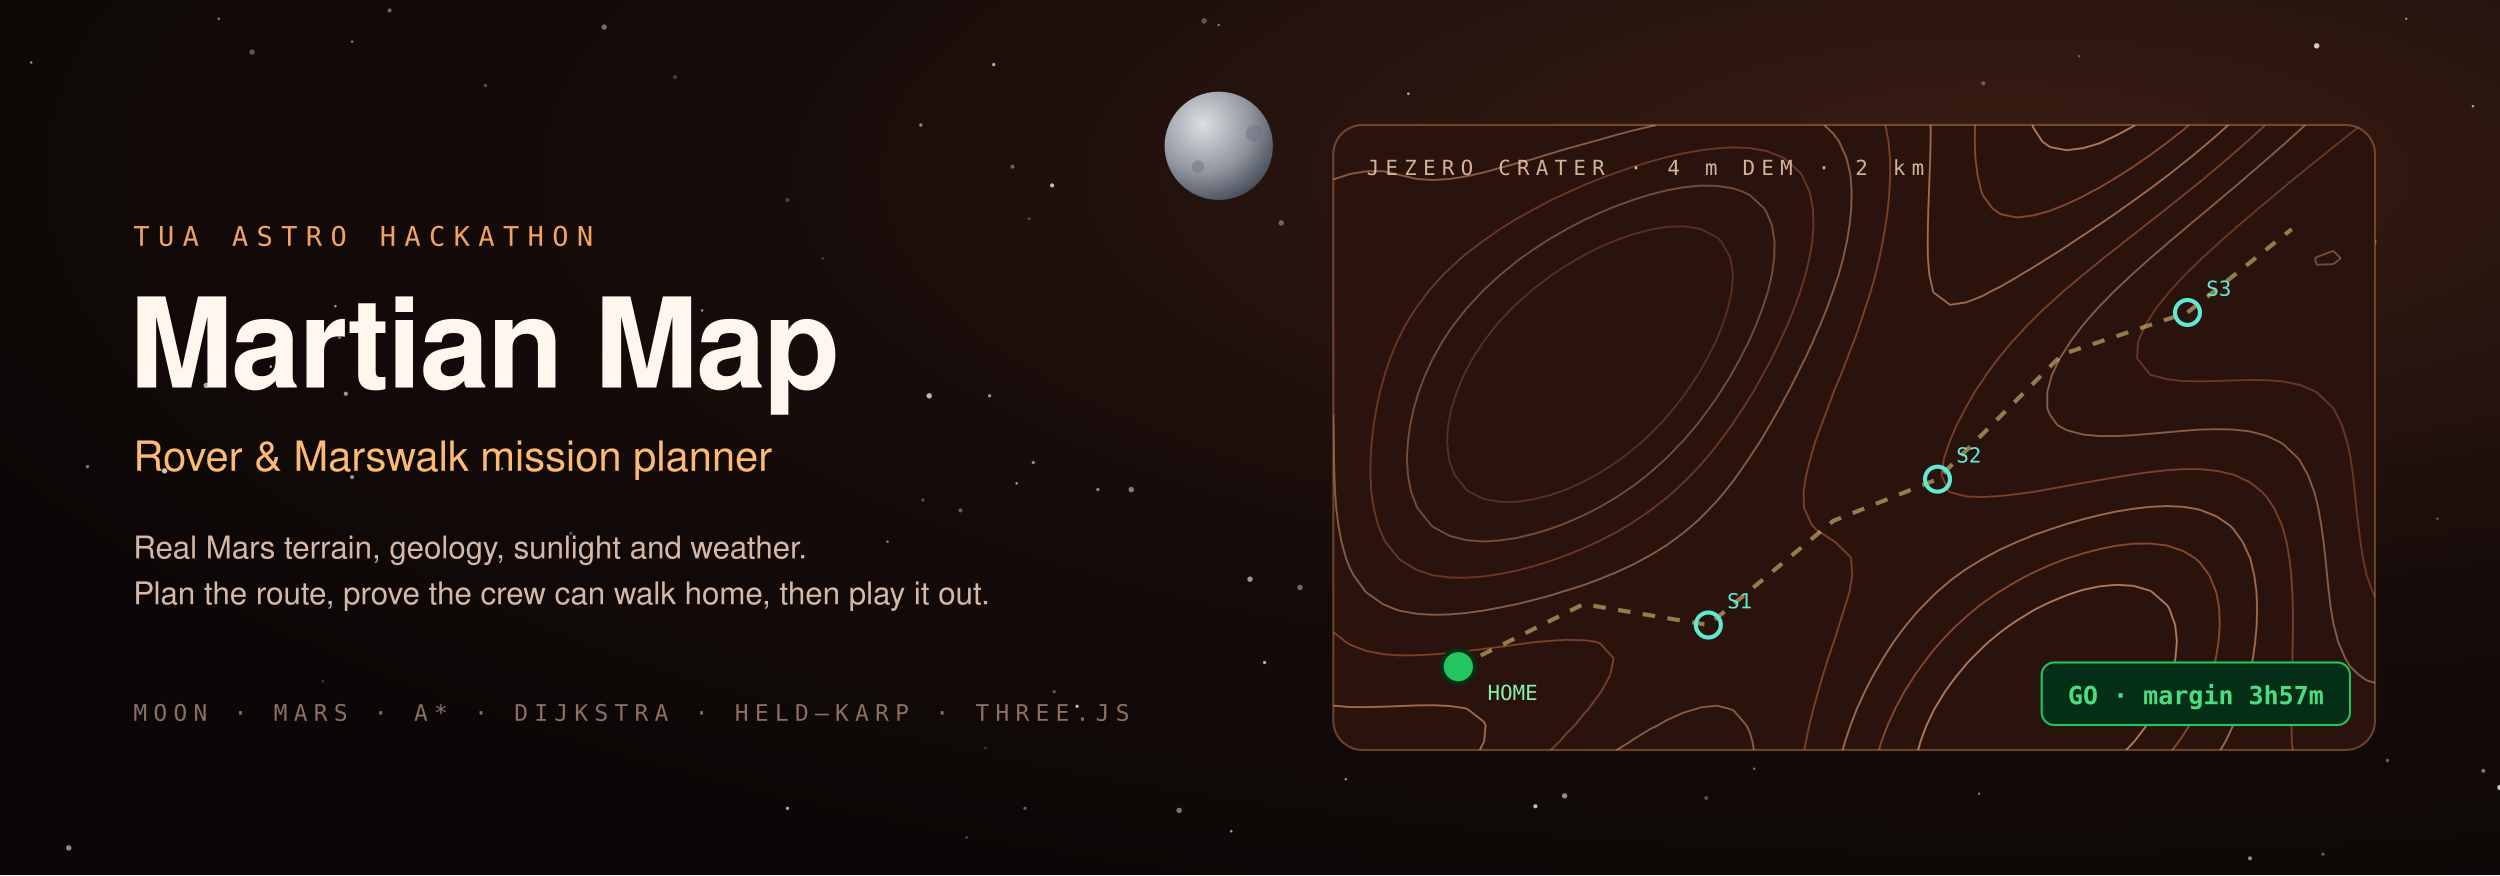
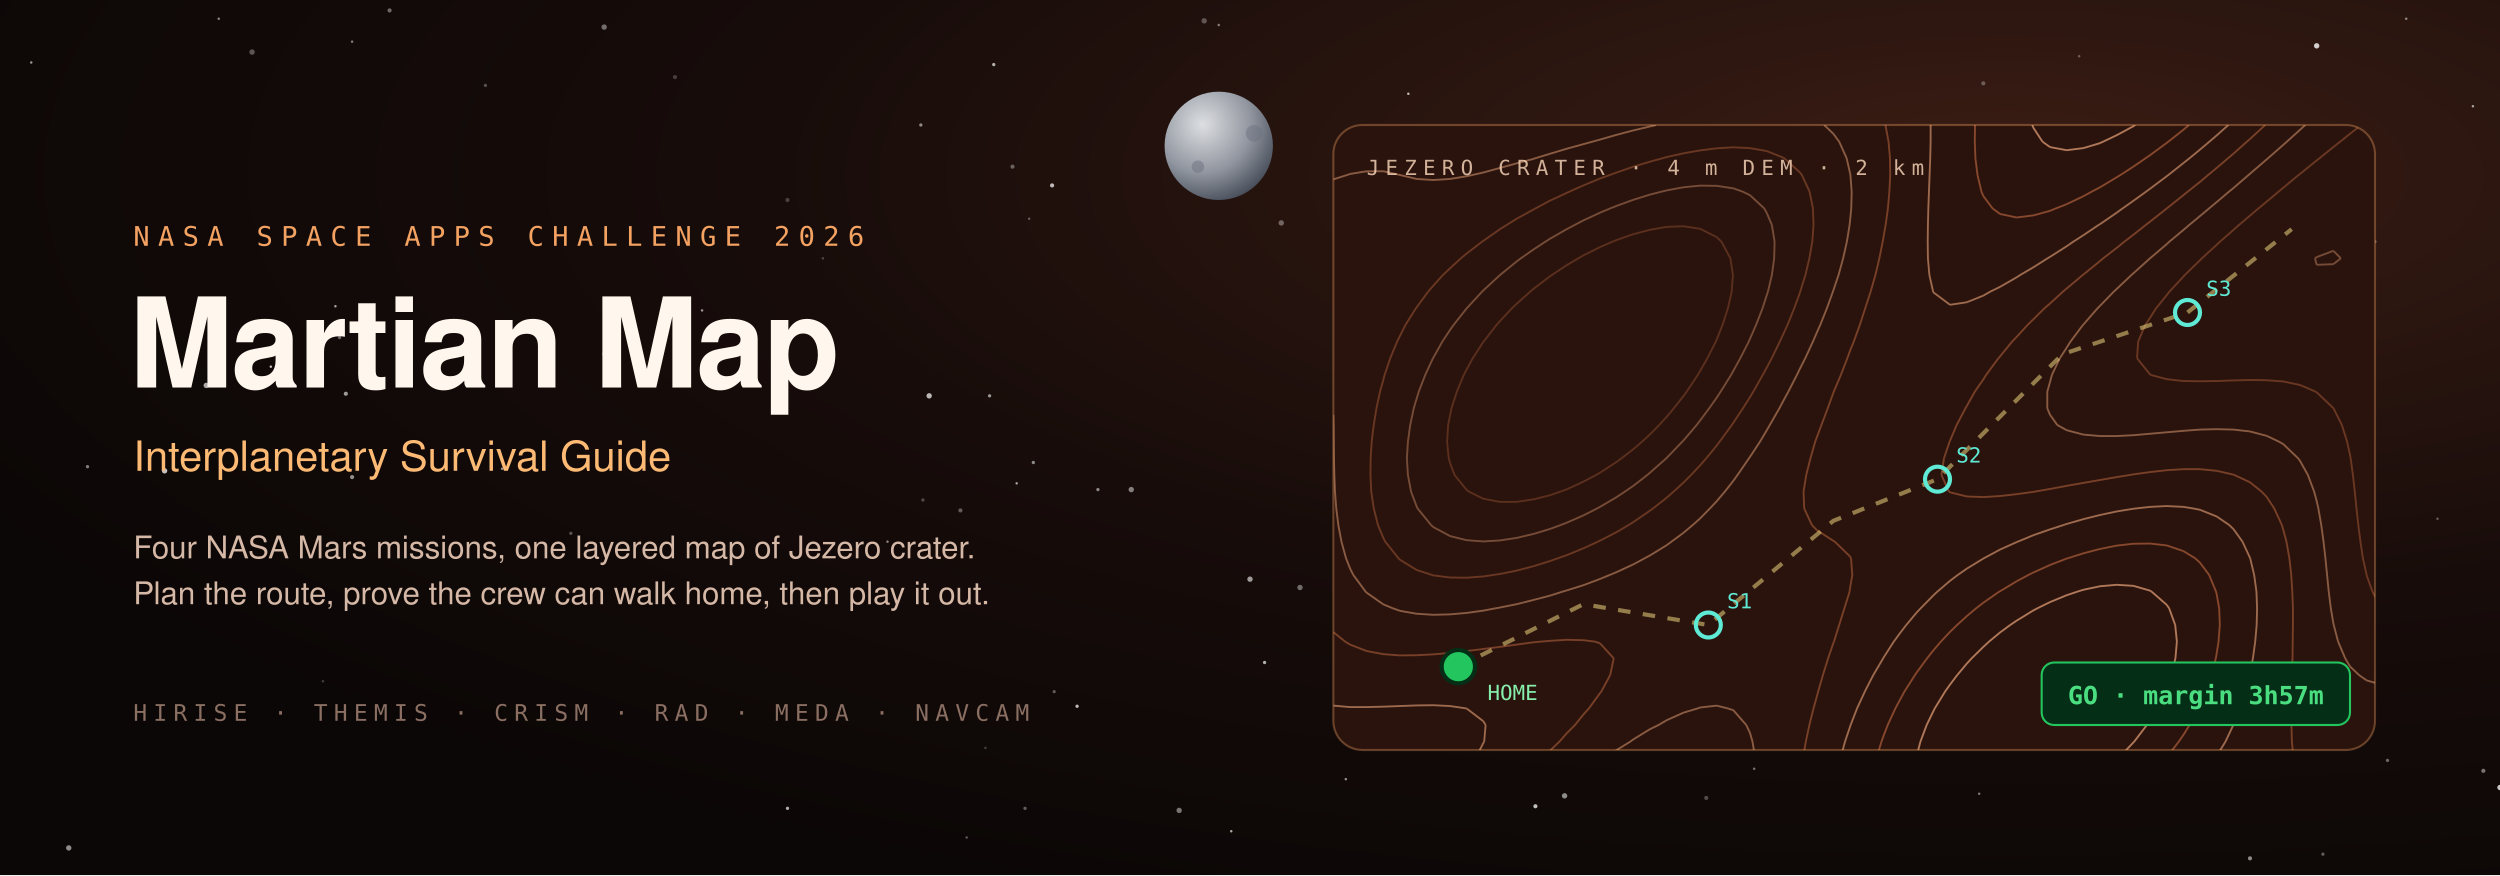
- <svg xmlns="http://www.w3.org/2000/svg" viewBox="0 0 1200 420" width="1200" height="420" role="img" aria-label="Martian Map — rover and Marswalk mission planner, TUA Astro Hackathon">
+ <svg xmlns="http://www.w3.org/2000/svg" viewBox="0 0 1200 420" width="1200" height="420" role="img" aria-label="Martian Map — Interplanetary Survival Guide, NASA Space Apps Challenge 2026">
  <defs>
    <radialGradient id="sky" cx="0.8" cy="0.2" r="0.9">
      <stop offset="0" stop-color="#3b1d14" />
      <stop offset="0.55" stop-color="#170c0a" />
      <stop offset="1" stop-color="#0b0706" />
    </radialGradient>
    <radialGradient id="mars" cx="0.35" cy="0.3" r="0.75">
      <stop offset="0" stop-color="#f4a261" />
      <stop offset="0.55" stop-color="#c2552d" />
      <stop offset="1" stop-color="#6b2412" />
    </radialGradient>
    <radialGradient id="moon" cx="0.35" cy="0.3" r="0.75">
      <stop offset="0" stop-color="#f1f5f9" />
      <stop offset="0.6" stop-color="#9ca3af" />
      <stop offset="1" stop-color="#4b5563" />
    </radialGradient>
    <clipPath id="panel">
      <rect x="640" y="60" width="500" height="300" rx="14" />
    </clipPath>
  </defs>
  <rect width="1200" height="420" fill="url(#sky)" />
  <circle cx="543" cy="235" r="1.3" fill="#fff" opacity="0.47" />
  <circle cx="1026" cy="80" r="1.3" fill="#fff" opacity="0.58" />
  <circle cx="952" cy="40" r="1" fill="#fff" opacity="0.29" />
  <circle cx="646" cy="374" r="0.6" fill="#fff" opacity="0.56" />
  <circle cx="475" cy="190" r="0.8" fill="#fff" opacity="0.57" />
  <circle cx="998" cy="27" r="0.6" fill="#fff" opacity="0.31" />
  <circle cx="290" cy="13" r="1.3" fill="#fff" opacity="0.40" />
  <circle cx="709" cy="82" r="0.8" fill="#fff" opacity="0.58" />
  <circle cx="600" cy="278" r="1.3" fill="#fff" opacity="0.59" />
  <circle cx="488" cy="232" r="0.6" fill="#fff" opacity="0.62" />
  <circle cx="378" cy="96" r="1" fill="#fff" opacity="0.22" />
  <circle cx="676" cy="45" r="0.6" fill="#fff" opacity="0.71" />
  <circle cx="464" cy="402" r="0.6" fill="#fff" opacity="0.33" />
  <circle cx="1112" cy="22" r="1.3" fill="#fff" opacity="0.79" />
  <circle cx="477" cy="31" r="0.8" fill="#fff" opacity="0.67" />
  <circle cx="324" cy="37" r="1" fill="#fff" opacity="0.21" />
  <circle cx="492" cy="388" r="0.8" fill="#fff" opacity="0.35" />
  <circle cx="121" cy="25" r="1.3" fill="#fff" opacity="0.31" />
  <circle cx="671" cy="188" r="0.8" fill="#fff" opacity="0.79" />
  <circle cx="923" cy="176" r="1.3" fill="#fff" opacity="0.27" />
  <circle cx="505" cy="89" r="1" fill="#fff" opacity="0.72" />
  <circle cx="1170" cy="249" r="0.6" fill="#fff" opacity="0.33" />
  <circle cx="473" cy="359" r="0.6" fill="#fff" opacity="0.23" />
  <circle cx="176" cy="185" r="0.6" fill="#fff" opacity="0.66" />
  <circle cx="395" cy="124" r="0.6" fill="#fff" opacity="0.24" />
  <circle cx="250" cy="267" r="0.6" fill="#fff" opacity="0.56" />
  <circle cx="446" cy="190" r="1.3" fill="#fff" opacity="0.70" />
  <circle cx="163" cy="162" r="0.8" fill="#fff" opacity="0.39" />
  <circle cx="274" cy="256" r="0.8" fill="#fff" opacity="0.30" />
  <circle cx="755" cy="233" r="1.3" fill="#fff" opacity="0.73" />
  <circle cx="724" cy="177" r="0.6" fill="#fff" opacity="0.27" />
  <circle cx="615" cy="107" r="1.3" fill="#fff" opacity="0.35" />
  <circle cx="988" cy="251" r="1" fill="#fff" opacity="0.51" />
  <circle cx="1115" cy="410" r="0.8" fill="#fff" opacity="0.34" />
  <circle cx="671" cy="358" r="0.6" fill="#fff" opacity="0.37" />
  <circle cx="1101" cy="86" r="0.6" fill="#fff" opacity="0.24" />
  <circle cx="494" cy="105" r="0.6" fill="#fff" opacity="0.31" />
  <circle cx="443" cy="240" r="0.8" fill="#fff" opacity="0.26" />
  <circle cx="166" cy="189" r="1" fill="#fff" opacity="0.59" />
  <circle cx="829" cy="245" r="0.8" fill="#fff" opacity="0.55" />
  <circle cx="1108" cy="199" r="1" fill="#fff" opacity="0.62" />
  <circle cx="1155" cy="9" r="0.6" fill="#fff" opacity="0.49" />
  <circle cx="877" cy="134" r="0.6" fill="#fff" opacity="0.25" />
  <circle cx="655" cy="310" r="0.8" fill="#fff" opacity="0.68" />
  <circle cx="1098" cy="148" r="1.3" fill="#fff" opacity="0.74" />
  <circle cx="1045" cy="175" r="0.6" fill="#fff" opacity="0.72" />
  <circle cx="687" cy="262" r="1.3" fill="#fff" opacity="0.43" />
  <circle cx="15" cy="30" r="0.6" fill="#fff" opacity="0.58" />
  <circle cx="1192" cy="370" r="1" fill="#fff" opacity="0.43" />
  <circle cx="882" cy="244" r="1.3" fill="#fff" opacity="0.48" />
  <circle cx="650" cy="218" r="0.6" fill="#fff" opacity="0.39" />
  <circle cx="105" cy="9" r="0.6" fill="#fff" opacity="0.50" />
  <circle cx="737" cy="387" r="1" fill="#fff" opacity="0.74" />
  <circle cx="442" cy="60" r="0.8" fill="#fff" opacity="0.51" />
  <circle cx="905" cy="144" r="1.3" fill="#fff" opacity="0.50" />
  <circle cx="290" cy="170" r="1" fill="#fff" opacity="0.32" />
  <circle cx="517" cy="339" r="0.8" fill="#fff" opacity="0.73" />
  <circle cx="461" cy="245" r="1" fill="#fff" opacity="0.33" />
  <circle cx="161" cy="147" r="0.6" fill="#fff" opacity="0.63" />
  <circle cx="1140" cy="116" r="0.8" fill="#fff" opacity="0.27" />
  <circle cx="566" cy="389" r="1.3" fill="#fff" opacity="0.43" />
  <circle cx="624" cy="282" r="1.3" fill="#fff" opacity="0.39" />
  <circle cx="994" cy="117" r="0.6" fill="#fff" opacity="0.61" />
  <circle cx="337" cy="149" r="0.6" fill="#fff" opacity="0.58" />
  <circle cx="486" cy="80" r="1" fill="#fff" opacity="0.34" />
  <circle cx="169" cy="20" r="0.6" fill="#fff" opacity="0.47" />
  <circle cx="756" cy="275" r="1" fill="#fff" opacity="0.78" />
  <circle cx="821" cy="84" r="1.3" fill="#fff" opacity="0.35" />
  <circle cx="857" cy="317" r="0.6" fill="#fff" opacity="0.31" />
  <circle cx="327" cy="145" r="0.8" fill="#fff" opacity="0.44" />
  <circle cx="950" cy="381" r="0.6" fill="#fff" opacity="0.45" />
  <circle cx="1071" cy="163" r="1.3" fill="#fff" opacity="0.47" />
  <circle cx="751" cy="382" r="1.3" fill="#fff" opacity="0.53" />
  <circle cx="783" cy="211" r="1" fill="#fff" opacity="0.48" />
  <circle cx="782" cy="86" r="0.6" fill="#fff" opacity="0.33" />
  <circle cx="1080" cy="412" r="1" fill="#fff" opacity="0.52" />
  <circle cx="949" cy="135" r="0.6" fill="#fff" opacity="0.41" />
  <circle cx="99" cy="185" r="1.3" fill="#fff" opacity="0.66" />
  <circle cx="585" cy="12" r="0.6" fill="#fff" opacity="0.46" />
  <circle cx="42" cy="224" r="0.8" fill="#fff" opacity="0.48" />
  <circle cx="1200" cy="378" r="1.3" fill="#fff" opacity="0.77" />
  <circle cx="591" cy="399" r="0.6" fill="#fff" opacity="0.65" />
  <circle cx="527" cy="235" r="0.8" fill="#fff" opacity="0.51" />
  <circle cx="1012" cy="235" r="1" fill="#fff" opacity="0.60" />
  <circle cx="1146" cy="365" r="0.8" fill="#fff" opacity="0.38" />
  <circle cx="169" cy="229" r="1" fill="#fff" opacity="0.54" />
  <circle cx="241" cy="225" r="0.6" fill="#fff" opacity="0.56" />
  <circle cx="33" cy="407" r="1.3" fill="#fff" opacity="0.53" />
  <circle cx="1187" cy="51" r="0.6" fill="#fff" opacity="0.61" />
  <circle cx="79" cy="226" r="1.3" fill="#fff" opacity="0.75" />
  <circle cx="960" cy="170" r="0.8" fill="#fff" opacity="0.48" />
  <circle cx="152" cy="182" r="1.3" fill="#fff" opacity="0.51" />
  <circle cx="130" cy="176" r="0.6" fill="#fff" opacity="0.76" />
  <circle cx="155" cy="327" r="0.6" fill="#fff" opacity="0.22" />
  <circle cx="187" cy="5" r="1" fill="#fff" opacity="0.39" />
  <circle cx="426" cy="260" r="0.6" fill="#fff" opacity="0.50" />
  <circle cx="699" cy="358" r="1" fill="#fff" opacity="0.63" />
  <circle cx="842" cy="369" r="0.6" fill="#fff" opacity="0.43" />
  <circle cx="496" cy="222" r="0.8" fill="#fff" opacity="0.52" />
  <circle cx="1037" cy="224" r="0.8" fill="#fff" opacity="0.52" />
  <circle cx="1022" cy="257" r="0.8" fill="#fff" opacity="0.34" />
  <circle cx="889" cy="340" r="0.8" fill="#fff" opacity="0.39" />
  <circle cx="378" cy="388" r="0.8" fill="#fff" opacity="0.67" />
  <circle cx="233" cy="41" r="0.8" fill="#fff" opacity="0.28" />
  <circle cx="106" cy="163" r="1.3" fill="#fff" opacity="0.70" />
  <circle cx="506" cy="332" r="0.8" fill="#fff" opacity="0.32" />
  <circle cx="754" cy="336" r="0.6" fill="#fff" opacity="0.32" />
  <circle cx="819" cy="383" r="1" fill="#fff" opacity="0.27" />
  <circle cx="607" cy="318" r="0.8" fill="#fff" opacity="0.68" />
  <circle cx="578" cy="10" r="1.3" fill="#fff" opacity="0.29" />
  <circle cx="585" cy="70" r="26" fill="url(#moon)" opacity="0.9" />
  <circle cx="602" cy="64" r="4" fill="#6b7280" opacity="0.5" />
  <circle cx="575" cy="80" r="3" fill="#6b7280" opacity="0.5" />
  <g clip-path="url(#panel)">
    <rect x="640" y="60" width="500" height="300" fill="#2a130c" />
    <path d="M696.0 199.5L695.1 204.0M695.1 204.0L694.6 212.0M694.6 212.0L695.4 220.0M695.4 220.0L696.0 222.2M704.0 177.3L702.6 180.0M702.6 180.0L699.3 188.0M699.3 188.0L696.7 196.0M696.7 196.0L696.0 199.5M698.2 228.0L696.0 222.2M698.2 228.0L704.0 235.2M712.0 164.1L706.9 172.0M706.9 172.0L704.0 177.3M705.1 236.0L704.0 235.2M705.1 236.0L712.0 239.4M720.0 154.1L718.3 156.0M718.3 156.0L712.1 164.0M712.1 164.0L712.0 164.1M720.0 240.9L712.0 239.4M728.0 145.8L725.7 148.0M725.7 148.0L720.0 154.1M728.0 240.9L720.0 240.9M736.0 138.7L734.5 140.0M734.5 140.0L728.0 145.8M736.0 239.7L728.0 240.9M744.0 132.6L736.0 138.7M744.0 237.7L736.0 239.7M752.0 127.3L744.9 132.0M744.9 132.0L744.0 132.6M752.0 234.9L748.9 236.0M748.9 236.0L744.0 237.7M760.0 122.6L757.6 124.0M757.6 124.0L752.0 127.3M760.0 231.2L752.0 234.9M768.0 118.6L760.0 122.6M768.0 226.9L766.1 228.0M766.1 228.0L760.0 231.2M776.0 115.2L774.0 116.0M774.0 116.0L768.0 118.6M776.0 221.7L768.0 226.9M784.0 112.4L776.0 115.2M784.0 215.6L778.3 220.0M778.3 220.0L776.0 221.7M792.0 110.3L784.0 112.4M792.0 208.5L788.2 212.0M788.2 212.0L784.0 215.6M800.0 108.9L792.0 110.3M800.0 200.1L796.4 204.0M796.4 204.0L792.0 208.5M808.0 108.6L800.0 108.9M808.0 190.2L803.4 196.0M803.4 196.0L800.0 200.1M816.0 109.8L808.0 108.6M816.0 178.2L814.9 180.0M814.9 180.0L809.6 188.0M809.6 188.0L808.0 190.2M824.0 113.8L816.0 109.8M824.0 163.0L823.6 164.0M823.6 164.0L819.5 172.0M819.5 172.0L816.0 178.2M826.3 116.0L824.0 113.8M826.3 116.0L830.6 124.0M830.6 124.0L831.8 132.0M831.8 132.0L831.2 140.0M831.2 140.0L829.4 148.0M829.4 148.0L826.8 156.0M826.8 156.0L824.0 163.0" fill="none" stroke="#b8643f" stroke-width="0.9" opacity="0.35" />
    <path d="M680.0 191.3L678.6 196.0M678.6 196.0L676.9 204.0M676.9 204.0L675.8 212.0M675.8 212.0L675.3 220.0M675.3 220.0L675.8 228.0M675.8 228.0L677.3 236.0M677.3 236.0L680.0 243.1M688.0 171.7L687.8 172.0M687.8 172.0L684.1 180.0M684.1 180.0L681.0 188.0M681.0 188.0L680.0 191.3M680.4 244.0L680.0 243.1M680.4 244.0L686.9 252.0M686.9 252.0L688.0 253.0M696.0 158.4L692.3 164.0M692.3 164.0L688.0 171.7M696.0 257.3L688.0 253.0M704.0 148.0L704.0 148.0M704.0 148.0L697.7 156.0M697.7 156.0L696.0 158.4M704.0 259.3L696.0 257.3M712.0 139.4L711.4 140.0M711.4 140.0L704.0 148.0M712.0 259.9L704.0 259.3M720.0 132.0L720.0 132.0M720.0 132.0L712.0 139.4M720.0 259.4L712.0 259.9M728.0 125.5L720.0 132.0M728.0 258.2L720.0 259.4M736.0 119.8L730.0 124.0M730.0 124.0L728.0 125.5M736.0 256.3L728.0 258.2M744.0 114.6L741.8 116.0M741.8 116.0L736.0 119.8M744.0 253.9L736.0 256.3M752.0 110.0L744.0 114.6M752.0 250.9L749.2 252.0M749.2 252.0L744.0 253.9M760.0 105.8L755.8 108.0M755.8 108.0L752.0 110.0M760.0 247.4L752.0 250.9M768.0 102.1L760.0 105.8M768.0 243.3L766.7 244.0M766.7 244.0L760.0 247.4M776.0 98.8L773.0 100.0M773.0 100.0L768.0 102.1M776.0 238.6L768.0 243.3M784.0 95.9L776.0 98.8M784.0 233.2L779.9 236.0M779.9 236.0L776.0 238.6M792.0 93.4L784.0 95.9M792.0 226.9L790.7 228.0M790.7 228.0L784.0 233.2M800.0 91.4L797.5 92.0M797.5 92.0L792.0 93.4M800.0 219.8L799.8 220.0M799.8 220.0L792.0 226.9M808.0 89.9L800.0 91.4M808.0 211.5L807.5 212.0M807.5 212.0L800.0 219.8M816.0 89.1L808.0 89.9M816.0 201.9L814.4 204.0M814.4 204.0L808.0 211.5M824.0 89.2L816.0 89.1M824.0 190.9L820.4 196.0M820.4 196.0L816.0 201.9M832.0 90.4L824.0 89.2M832.0 178.0L830.9 180.0M830.9 180.0L825.9 188.0M825.9 188.0L824.0 190.9M836.5 92.0L832.0 90.4M836.5 92.0L840.0 93.7M840.0 162.6L839.4 164.0M839.4 164.0L835.3 172.0M835.3 172.0L832.0 178.0M846.8 100.0L840.0 93.7M846.8 100.0L848.0 102.1M848.0 141.8L846.0 148.0M846.0 148.0L842.9 156.0M842.9 156.0L840.0 162.6M850.5 108.0L848.0 102.1M850.5 108.0L851.8 116.0M851.8 116.0L851.6 124.0M851.6 124.0L850.5 132.0M850.5 132.0L848.6 140.0M848.6 140.0L848.0 141.8M1112.0 123.4L1111.2 124.0M1111.2 124.0L1112.0 127.1M1120.0 120.4L1112.0 123.4M1120.0 126.8L1112.0 127.1M1123.6 124.0L1120.0 120.4M1123.6 124.0L1120.0 126.8" fill="none" stroke="#e9a37a" stroke-width="0.9" opacity="0.40" />
    <path d="M664.0 182.3L662.4 188.0M662.4 188.0L660.7 196.0M660.7 196.0L659.4 204.0M659.4 204.0L658.4 212.0M658.4 212.0L657.9 220.0M657.9 220.0L657.8 228.0M657.8 228.0L658.2 236.0M658.2 236.0L659.4 244.0M659.4 244.0L661.4 252.0M661.4 252.0L664.0 258.2M672.0 161.2L670.6 164.0M670.6 164.0L667.3 172.0M667.3 172.0L664.6 180.0M664.6 180.0L664.0 182.3M664.9 260.0L664.0 258.2M664.9 260.0L671.3 268.0M671.3 268.0L672.0 268.7M680.0 147.5L679.6 148.0M679.6 148.0L674.6 156.0M674.6 156.0L672.0 161.2M680.0 273.6L672.0 268.7M688.0 137.1L685.5 140.0M685.5 140.0L680.0 147.5M687.4 276.0L680.0 273.6M687.4 276.0L688.0 276.2M696.0 128.8L692.6 132.0M692.6 132.0L688.0 137.1M696.0 277.2L688.0 276.2M704.0 121.7L701.2 124.0M701.2 124.0L696.0 128.8M704.0 277.3L696.0 277.2M712.0 115.6L711.4 116.0M711.4 116.0L704.0 121.7M712.0 276.7L704.0 277.3M720.0 110.0L712.0 115.6M720.0 275.5L716.6 276.0M716.6 276.0L712.0 276.7M728.0 105.0L723.2 108.0M723.2 108.0L720.0 110.0M728.0 273.9L720.0 275.5M736.0 100.6L728.0 105.0M736.0 271.8L728.0 273.9M744.0 96.3L737.1 100.0M737.1 100.0L736.0 100.6M744.0 269.3L736.0 271.8M752.0 92.6L744.0 96.3M752.0 266.5L747.7 268.0M747.7 268.0L744.0 269.3M760.0 89.0L753.3 92.0M753.3 92.0L752.0 92.6M760.0 263.2L752.0 266.5M768.0 85.7L760.0 89.0M768.0 259.5L767.0 260.0M767.0 260.0L760.0 263.2M776.0 82.8L772.7 84.0M772.7 84.0L768.0 85.7M776.0 255.4L768.0 259.5M784.0 80.0L776.0 82.8M784.0 250.6L781.7 252.0M781.7 252.0L776.0 255.4M792.0 77.6L784.0 80.0M792.0 245.1L784.0 250.6M800.0 75.4L797.9 76.0M797.9 76.0L792.0 77.6M800.0 238.9L793.5 244.0M793.5 244.0L792.0 245.1M808.0 73.6L800.0 75.4M808.0 231.7L803.3 236.0M803.3 236.0L800.0 238.9M816.0 72.2L808.0 73.6M816.0 223.4L811.7 228.0M811.7 228.0L808.0 231.7M824.0 71.2L816.0 72.2M824.0 213.9L819.0 220.0M819.0 220.0L816.0 223.4M832.0 70.7L824.0 71.2M832.0 202.9L831.3 204.0M831.3 204.0L825.4 212.0M825.4 212.0L824.0 213.9M840.0 71.1L832.0 70.7M840.0 190.6L836.6 196.0M836.6 196.0L832.0 202.9M848.0 72.5L840.0 71.1M848.0 176.5L846.1 180.0M846.1 180.0L841.6 188.0M841.6 188.0L840.0 190.6M856.0 75.7L848.0 72.5M856.0 160.3L854.3 164.0M854.3 164.0L850.4 172.0M850.4 172.0L848.0 176.5M856.5 76.0L856.0 75.7M856.5 76.0L864.0 82.8M864.0 140.4L861.2 148.0M861.2 148.0L858.0 156.0M858.0 156.0L856.0 160.3M864.9 84.0L864.0 82.8M864.9 84.0L868.6 92.0M868.6 92.0L870.2 100.0M870.2 100.0L870.5 108.0M870.5 108.0L869.9 116.0M869.9 116.0L868.5 124.0M868.5 124.0L866.6 132.0M866.6 132.0L864.1 140.0M864.1 140.0L864.0 140.4M1032.0 152.6L1029.7 156.0M1029.7 156.0L1026.3 164.0M1026.3 164.0L1025.8 172.0M1025.8 172.0L1032.0 179.7M1040.0 141.7L1034.9 148.0M1034.9 148.0L1032.0 152.6M1032.5 180.0L1032.0 179.7M1032.5 180.0L1040.0 182.0M1048.0 132.8L1041.3 140.0M1041.3 140.0L1040.0 141.7M1048.0 182.9L1040.0 182.0M1056.0 124.9L1048.7 132.0M1048.7 132.0L1048.0 132.8M1056.0 183.0L1048.0 182.9M1064.0 117.5L1056.9 124.0M1056.9 124.0L1056.0 124.9M1064.0 182.9L1056.0 183.0M1072.0 110.4L1065.6 116.0M1065.6 116.0L1064.0 117.5M1072.0 182.6L1064.0 182.9M1080.0 103.5L1074.7 108.0M1074.7 108.0L1072.0 110.4M1080.0 182.4L1072.0 182.6M1088.0 96.8L1084.1 100.0M1084.1 100.0L1080.0 103.5M1088.0 182.5L1080.0 182.4M1096.0 90.1L1093.7 92.0M1093.7 92.0L1088.0 96.8M1096.0 183.1L1088.0 182.5M1104.0 83.5L1103.3 84.0M1103.3 84.0L1096.0 90.1M1104.0 184.8L1096.0 183.1M1112.0 77.0L1104.0 83.5M1111.5 188.0L1104.0 184.8M1111.5 188.0L1112.0 188.3M1120.0 70.6L1113.3 76.0M1113.3 76.0L1112.0 77.0M1120.0 195.9L1112.0 188.3M1128.0 64.2L1123.3 68.0M1123.3 68.0L1120.0 70.6M1120.1 196.0L1120.0 195.9M1120.1 196.0L1124.1 204.0M1124.1 204.0L1126.6 212.0M1126.6 212.0L1128.0 218.3M1133.4 60.0L1128.0 64.2M1128.3 220.0L1128.0 218.3M1128.3 220.0L1129.4 228.0M1129.4 228.0L1130.3 236.0M1130.3 236.0L1131.1 244.0M1131.1 244.0L1132.0 252.0M1132.0 252.0L1133.0 260.0M1133.0 260.0L1134.2 268.0M1134.2 268.0L1136.0 276.0M1136.0 276.0L1136.0 276.2M1138.8 284.0L1136.0 276.2M1138.8 284.0L1143.1 292.0M1143.1 292.0L1144.0 293.2" fill="none" stroke="#b8643f" stroke-width="0.9" opacity="0.45" />
    <path d="M648.0 83.5L646.6 84.0M646.6 84.0L640.0 86.1M640.1 204.0L640.0 199.1M640.1 204.0L640.2 212.0M640.2 212.0L640.3 220.0M640.3 220.0L640.5 228.0M640.5 228.0L640.8 236.0M640.8 236.0L641.4 244.0M641.4 244.0L642.4 252.0M642.4 252.0L643.9 260.0M643.9 260.0L646.1 268.0M646.1 268.0L648.0 272.8M656.0 82.2L648.0 83.5M649.6 276.0L648.0 272.8M649.6 276.0L655.5 284.0M655.5 284.0L656.0 284.5M664.0 82.2L656.0 82.2M664.0 290.1L656.0 284.5M672.0 84.0L664.0 82.2M668.6 292.0L664.0 290.1M668.6 292.0L672.0 293.2M672.0 84.0L672.0 84.0M672.0 84.0L680.0 85.9M680.0 294.6L672.0 293.2M688.0 86.4L680.0 85.9M688.0 295.1L680.0 294.6M696.0 85.9L688.0 86.4M696.0 294.9L688.0 295.1M704.0 84.6L696.0 85.9M704.0 294.2L696.0 294.9M712.0 82.8L706.7 84.0M706.7 84.0L704.0 84.6M712.0 293.1L704.0 294.2M720.0 80.6L712.0 82.8M720.0 291.6L717.8 292.0M717.8 292.0L712.0 293.1M728.0 78.4L720.0 80.6M728.0 290.0L720.0 291.6M736.0 76.3L728.0 78.4M736.0 288.0L728.0 290.0M744.0 73.8L736.8 76.0M736.8 76.0L736.0 76.3M744.0 285.9L736.0 288.0M752.0 71.4L744.0 73.8M752.0 283.4L750.0 284.0M750.0 284.0L744.0 285.9M760.0 69.2L752.0 71.4M760.0 280.9L752.0 283.4M768.0 67.0L764.4 68.0M764.4 68.0L760.0 69.2M768.0 277.9L760.0 280.9M776.0 64.7L768.0 67.0M776.0 274.6L772.6 276.0M772.6 276.0L768.0 277.9M776.0 360.0L770.5 364.0M784.0 62.6L776.0 64.7M784.0 270.9L776.0 274.6M784.0 354.9L782.5 356.0M782.5 356.0L776.0 360.0M792.0 60.7L784.0 62.6M792.0 266.6L789.4 268.0M789.4 268.0L784.0 270.9M792.0 350.0L784.0 354.9M794.9 60.0L792.0 60.7M800.0 261.7L792.0 266.6M800.0 345.7L796.1 348.0M796.1 348.0L792.0 350.0M808.0 255.8L802.3 260.0M802.3 260.0L800.0 261.7M808.0 342.1L800.0 345.7M816.0 248.9L812.5 252.0M812.5 252.0L808.0 255.8M816.0 339.6L815.0 340.0M815.0 340.0L808.0 342.1M824.0 240.6L820.8 244.0M820.8 244.0L816.0 248.9M824.0 338.7L816.0 339.6M832.0 230.8L827.9 236.0M827.9 236.0L824.0 240.6M829.2 340.0L824.0 338.7M829.2 340.0L832.0 340.9M840.0 219.3L839.5 220.0M839.5 220.0L834.0 228.0M834.0 228.0L832.0 230.8M838.2 348.0L832.0 340.9M838.2 348.0L840.0 351.8M848.0 206.6L844.8 212.0M844.8 212.0L840.0 219.3M841.2 356.0L840.0 351.8M841.2 356.0L842.5 364.0M856.0 192.4L854.1 196.0M854.1 196.0L849.5 204.0M849.5 204.0L848.0 206.6M864.0 176.9L862.5 180.0M862.5 180.0L858.4 188.0M858.4 188.0L856.0 192.4M872.0 159.8L870.2 164.0M870.2 164.0L866.5 172.0M866.5 172.0L864.0 176.9M875.6 60.0L880.0 64.2M880.0 139.4L879.8 140.0M879.8 140.0L876.9 148.0M876.9 148.0L873.7 156.0M873.7 156.0L872.0 159.8M882.8 68.0L880.0 64.2M882.8 68.0L886.4 76.0M886.4 76.0L888.0 83.0M888.0 106.2L887.8 108.0M887.8 108.0L886.5 116.0M886.5 116.0L884.7 124.0M884.7 124.0L882.5 132.0M882.5 132.0L880.0 139.4M888.2 84.0L888.0 83.0M888.2 84.0L888.8 92.0M888.8 92.0L888.6 100.0M888.6 100.0L888.0 106.2M984.0 183.4L982.7 188.0M982.7 188.0L982.7 196.0M982.7 196.0L984.0 199.1M992.0 166.9L988.7 172.0M988.7 172.0L984.9 180.0M984.9 180.0L984.0 183.4M987.5 204.0L984.0 199.1M987.5 204.0L992.0 206.5M1000.0 155.8L999.8 156.0M999.8 156.0L993.8 164.0M993.8 164.0L992.0 166.9M1000.0 208.6L992.0 206.5M1008.0 146.8L1006.8 148.0M1006.8 148.0L1000.0 155.8M1008.0 209.3L1000.0 208.6M1016.0 138.7L1014.6 140.0M1014.6 140.0L1008.0 146.8M1016.0 209.3L1008.0 209.3M1024.0 131.2L1023.1 132.0M1023.1 132.0L1016.0 138.7M1024.0 208.9L1016.0 209.3M1032.0 124.0L1032.0 124.0M1032.0 124.0L1024.0 131.2M1032.0 208.2L1024.0 208.9M1040.0 117.2L1032.0 124.0M1040.0 207.5L1032.0 208.2M1048.0 110.4L1041.3 116.0M1041.3 116.0L1040.0 117.2M1048.0 206.8L1040.0 207.5M1056.0 103.7L1050.8 108.0M1050.8 108.0L1048.0 110.4M1056.0 206.2L1048.0 206.8M1064.0 97.0L1060.4 100.0M1060.4 100.0L1056.0 103.7M1064.0 206.0L1056.0 206.2M1072.0 90.3L1069.9 92.0M1069.9 92.0L1064.0 97.0M1072.0 206.2L1064.0 206.0M1080.0 83.4L1079.3 84.0M1079.3 84.0L1072.0 90.3M1080.0 207.1L1072.0 206.2M1088.0 76.5L1080.0 83.4M1088.0 209.2L1080.0 207.1M1096.0 69.5L1088.6 76.0M1088.6 76.0L1088.0 76.5M1093.9 212.0L1088.0 209.2M1093.9 212.0L1096.0 213.2M1104.0 62.3L1097.7 68.0M1097.7 68.0L1096.0 69.5M1103.1 220.0L1096.0 213.2M1103.1 220.0L1104.0 221.2M1106.5 60.0L1104.0 62.3M1107.8 228.0L1104.0 221.2M1107.8 228.0L1110.8 236.0M1110.8 236.0L1112.0 240.5M1112.8 244.0L1112.0 240.5M1112.8 244.0L1114.2 252.0M1114.2 252.0L1115.3 260.0M1115.3 260.0L1116.2 268.0M1116.2 268.0L1117.0 276.0M1117.0 276.0L1117.8 284.0M1117.8 284.0L1118.8 292.0M1118.8 292.0L1120.0 299.1M1120.2 300.0L1120.0 299.1M1120.2 300.0L1122.3 308.0M1122.3 308.0L1125.7 316.0M1125.7 316.0L1128.0 319.9M1132.3 324.0L1128.0 319.9M1132.3 324.0L1136.0 326.6M1144.0 328.9L1136.0 326.6" fill="none" stroke="#e9a37a" stroke-width="0.9" opacity="0.50" />
    <path d="M645.7 308.0L640.0 303.4M645.7 308.0L648.0 309.4M656.0 312.5L648.0 309.4M664.0 314.0L656.0 312.5M672.0 314.6L664.0 314.0M680.0 314.5L672.0 314.6M688.0 314.1L680.0 314.5M696.0 313.4L688.0 314.1M704.0 312.5L696.0 313.4M712.0 311.5L704.0 312.5M720.0 310.5L712.0 311.5M728.0 309.4L720.0 310.5M736.0 308.3L728.0 309.4M744.0 307.6L739.2 308.0M739.2 308.0L736.0 308.3M744.0 360.3L740.6 364.0M752.0 307.1L744.0 307.6M752.0 352.0L748.5 356.0M748.5 356.0L744.0 360.3M760.0 307.3L752.0 307.1M760.0 343.0L756.0 348.0M756.0 348.0L752.0 352.0M765.7 308.0L760.0 307.3M765.7 308.0L768.0 308.8M768.0 332.7L762.7 340.0M762.7 340.0L760.0 343.0M774.6 316.0L768.0 308.8M774.6 316.0L772.9 324.0M772.9 324.0L768.6 332.0M768.6 332.0L768.0 332.7M872.0 210.1L871.3 212.0M871.3 212.0L869.0 220.0M869.0 220.0L867.0 228.0M867.0 228.0L865.7 236.0M865.7 236.0L866.0 244.0M866.0 244.0L869.7 252.0M869.7 252.0L872.0 254.4M872.0 334.6L870.5 340.0M870.5 340.0L868.5 348.0M868.5 348.0L866.8 356.0M866.8 356.0L865.4 364.0M880.0 188.6L877.3 196.0M877.3 196.0L874.3 204.0M874.3 204.0L872.0 210.1M880.0 259.6L872.0 254.4M880.0 308.7L877.5 316.0M877.5 316.0L875.0 324.0M875.0 324.0L872.7 332.0M872.7 332.0L872.0 334.6M888.0 168.4L886.7 172.0M886.7 172.0L883.6 180.0M883.6 180.0L880.2 188.0M880.2 188.0L880.0 188.6M880.7 260.0L880.0 259.6M880.7 260.0L888.0 267.1M888.0 282.4L887.8 284.0M887.8 284.0L885.3 292.0M885.3 292.0L882.8 300.0M882.8 300.0L880.3 308.0M880.3 308.0L880.0 308.7M896.0 145.8L895.3 148.0M895.3 148.0L892.7 156.0M892.7 156.0L889.8 164.0M889.8 164.0L888.0 168.4M888.5 268.0L888.0 267.1M888.5 268.0L889.1 276.0M889.1 276.0L888.0 282.4M904.0 114.3L903.7 116.0M903.7 116.0L902.1 124.0M902.1 124.0L900.2 132.0M900.2 132.0L897.9 140.0M897.9 140.0L896.0 145.8M905.0 60.0L906.5 68.0M906.5 68.0L907.2 76.0M907.2 76.0L907.3 84.0M907.3 84.0L906.9 92.0M906.9 92.0L906.2 100.0M906.2 100.0L905.1 108.0M905.1 108.0L904.0 114.3M936.0 211.6L935.8 212.0M935.8 212.0L933.1 220.0M933.1 220.0L931.9 228.0M931.9 228.0L935.5 236.0M935.5 236.0L936.0 236.3M944.0 195.0L943.4 196.0M943.4 196.0L939.2 204.0M939.2 204.0L936.0 211.6M944.0 238.3L936.0 236.3M952.0 182.1L947.9 188.0M947.9 188.0L944.0 195.0M952.0 238.6L944.0 238.3M960.0 171.1L959.2 172.0M959.2 172.0L953.3 180.0M953.3 180.0L952.0 182.1M960.0 238.1L952.0 238.6M968.0 161.7L965.8 164.0M965.8 164.0L960.0 171.1M968.0 237.2L960.0 238.1M976.0 153.3L973.2 156.0M973.2 156.0L968.0 161.7M976.0 236.1L968.0 237.2M984.0 145.7L981.3 148.0M981.3 148.0L976.0 153.3M984.0 234.7L976.6 236.0M976.6 236.0L976.0 236.1M992.0 138.5L990.2 140.0M990.2 140.0L984.0 145.7M992.0 233.2L984.0 234.7M1000.0 131.8L999.7 132.0M999.7 132.0L992.0 138.5M1000.0 231.8L992.0 233.2M1008.0 125.3L1000.0 131.8M1008.0 230.4L1000.0 231.8M1016.0 119.0L1009.5 124.0M1009.5 124.0L1008.0 125.3M1016.0 229.0L1008.0 230.4M1024.0 112.7L1019.7 116.0M1019.7 116.0L1016.0 119.0M1024.0 227.7L1022.3 228.0M1022.3 228.0L1016.0 229.0M1032.0 106.4L1029.9 108.0M1029.9 108.0L1024.0 112.7M1032.0 226.6L1024.0 227.7M1040.0 100.1L1032.0 106.4M1040.0 225.7L1032.0 226.6M1048.0 93.7L1040.1 100.0M1040.1 100.0L1040.0 100.1M1048.0 225.2L1040.0 225.7M1056.0 87.3L1050.1 92.0M1050.1 92.0L1048.0 93.7M1056.0 225.2L1048.0 225.2M1064.0 80.6L1059.9 84.0M1059.9 84.0L1056.0 87.3M1064.0 226.0L1056.0 225.2M1072.0 73.8L1069.4 76.0M1069.4 76.0L1064.0 80.6M1072.0 227.8L1064.0 226.0M1080.0 66.7L1078.5 68.0M1078.5 68.0L1072.0 73.8M1072.5 228.0L1072.0 227.8M1072.5 228.0L1080.0 231.5M1087.3 60.0L1080.0 66.7M1085.6 236.0L1080.0 231.5M1085.6 236.0L1088.0 238.5M1091.6 244.0L1088.0 238.5M1091.6 244.0L1095.3 252.0M1095.3 252.0L1096.0 254.4M1097.5 260.0L1096.0 254.4M1097.5 260.0L1098.9 268.0M1098.9 268.0L1099.8 276.0M1099.8 276.0L1100.3 284.0M1100.3 284.0L1100.6 292.0M1100.6 292.0L1100.6 300.0M1100.6 300.0L1100.5 308.0M1100.5 308.0L1100.4 316.0M1100.4 316.0L1100.2 324.0M1100.2 324.0L1100.0 332.0M1100.0 332.0L1099.8 340.0M1099.8 340.0L1099.9 348.0M1099.9 348.0L1100.1 356.0M1100.1 356.0L1100.9 364.0" fill="none" stroke="#b8643f" stroke-width="0.9" opacity="0.55" />
    <path d="M648.0 339.4L640.0 338.7M656.0 339.4L648.0 339.4M664.0 339.2L656.0 339.4M672.0 338.9L664.0 339.2M680.0 338.6L672.0 338.9M688.0 338.5L680.0 338.6M696.0 338.9L688.0 338.5M703.6 340.0L696.0 338.9M703.6 340.0L704.0 340.1M712.0 346.2L704.0 340.1M712.0 356.6L708.3 364.0M713.1 348.0L712.0 346.2M713.1 348.0L712.4 356.0M712.4 356.0L712.0 356.6M888.0 348.9L885.6 356.0M885.6 356.0L883.4 364.0M896.0 330.2L895.1 332.0M895.1 332.0L891.4 340.0M891.4 340.0L888.3 348.0M888.3 348.0L888.0 348.9M904.0 315.8L903.9 316.0M903.9 316.0L899.2 324.0M899.2 324.0L896.0 330.2M912.0 303.9L909.0 308.0M909.0 308.0L904.0 315.8M920.0 294.0L915.0 300.0M915.0 300.0L912.0 303.9M926.7 60.0L926.7 68.0M926.7 68.0L926.5 76.0M926.5 76.0L926.2 84.0M926.2 84.0L925.9 92.0M925.9 92.0L925.6 100.0M925.6 100.0L925.4 108.0M925.4 108.0L925.3 116.0M925.3 116.0L925.4 124.0M925.4 124.0L926.1 132.0M926.1 132.0L927.9 140.0M927.9 140.0L928.0 140.3M928.0 285.8L921.9 292.0M921.9 292.0L920.0 294.0M936.0 146.3L928.0 140.3M936.0 278.8L929.9 284.0M929.9 284.0L928.0 285.8M944.0 145.1L936.0 146.3M944.0 273.0L939.7 276.0M939.7 276.0L936.0 278.8M952.0 141.9L944.0 145.1M952.0 268.1L944.0 273.0M960.0 137.7L955.3 140.0M955.3 140.0L952.0 141.9M960.0 263.8L952.2 268.0M952.2 268.0L952.0 268.1M968.0 133.1L960.0 137.7M968.0 260.2L960.0 263.8M976.0 128.3L969.7 132.0M969.7 132.0L968.0 133.1M976.0 256.9L968.5 260.0M968.5 260.0L968.0 260.2M984.0 123.3L982.8 124.0M982.8 124.0L976.0 128.3M984.0 254.1L976.0 256.9M992.0 118.2L984.0 123.3M992.0 251.5L990.5 252.0M990.5 252.0L984.0 254.1M1000.0 112.9L995.2 116.0M995.2 116.0L992.0 118.2M1000.0 249.2L992.0 251.5M1008.0 107.6L1007.3 108.0M1007.3 108.0L1000.0 112.9M1008.0 247.2L1000.0 249.2M1016.0 102.1L1008.0 107.6M1016.0 245.5L1008.0 247.2M1024.0 96.4L1018.9 100.0M1018.9 100.0L1016.0 102.1M1024.0 244.2L1016.0 245.5M1032.0 90.6L1030.1 92.0M1030.1 92.0L1024.0 96.4M1032.0 243.3L1025.7 244.0M1025.7 244.0L1024.0 244.2M1040.0 84.6L1032.0 90.6M1040.0 242.9L1032.0 243.3M1048.0 78.3L1040.8 84.0M1040.8 84.0L1040.0 84.6M1048.0 243.3L1040.0 242.9M1056.0 71.8L1050.9 76.0M1050.9 76.0L1048.0 78.3M1052.4 244.0L1048.0 243.3M1052.4 244.0L1056.0 244.7M1064.0 65.0L1060.5 68.0M1060.5 68.0L1056.0 71.8M1064.0 247.9L1056.0 244.7M1064.0 362.9L1063.3 364.0M1069.6 60.0L1064.0 65.0M1070.0 252.0L1064.0 247.9M1070.0 252.0L1072.0 253.9M1072.0 348.0L1072.0 348.0M1072.0 348.0L1068.2 356.0M1068.2 356.0L1064.0 362.9M1076.4 260.0L1072.0 253.9M1076.4 260.0L1080.0 267.8M1080.0 322.9L1079.8 324.0M1079.8 324.0L1077.8 332.0M1077.8 332.0L1075.2 340.0M1075.2 340.0L1072.0 348.0M1080.1 268.0L1080.0 267.8M1080.1 268.0L1082.0 276.0M1082.0 276.0L1083.1 284.0M1083.1 284.0L1083.4 292.0M1083.4 292.0L1083.2 300.0M1083.2 300.0L1082.5 308.0M1082.5 308.0L1081.4 316.0M1081.4 316.0L1080.0 322.9" fill="none" stroke="#e9a37a" stroke-width="0.9" opacity="0.60" />
    <path d="M904.0 353.5L903.1 356.0M903.1 356.0L900.7 364.0M912.0 335.9L909.8 340.0M909.8 340.0L906.1 348.0M906.1 348.0L904.0 353.5M920.0 322.8L919.2 324.0M919.2 324.0L914.1 332.0M914.1 332.0L912.0 335.9M928.0 312.2L925.0 316.0M925.0 316.0L920.0 322.8M936.0 303.3L931.6 308.0M931.6 308.0L928.0 312.2M944.0 295.8L939.4 300.0M939.4 300.0L936.0 303.3M948.0 60.0L947.9 68.0M947.9 68.0L948.2 76.0M948.2 76.0L949.2 84.0M949.2 84.0L951.1 92.0M951.1 92.0L952.0 94.1M952.0 289.3L948.5 292.0M948.5 292.0L944.0 295.8M956.4 100.0L952.0 94.1M956.4 100.0L960.0 102.7M960.0 283.8L959.6 284.0M959.6 284.0L952.0 289.3M968.0 104.4L960.0 102.7M968.0 279.0L960.0 283.8M976.0 103.4L968.0 104.4M976.0 274.8L973.6 276.0M973.6 276.0L968.0 279.0M984.0 101.2L976.0 103.4M984.0 271.2L976.0 274.8M992.0 98.0L986.9 100.0M986.9 100.0L984.0 101.2M992.0 268.1L984.0 271.2M1000.0 94.2L992.0 98.0M1000.0 265.6L992.4 268.0M992.4 268.0L992.0 268.1M1008.0 89.9L1004.0 92.0M1004.0 92.0L1000.0 94.2M1008.0 263.5L1000.0 265.6M1016.0 85.1L1008.0 89.9M1016.0 261.9L1008.0 263.5M1024.0 80.0L1017.8 84.0M1017.8 84.0L1016.0 85.1M1024.0 261.0L1016.0 261.9M1032.0 74.5L1029.8 76.0M1029.8 76.0L1024.0 80.0M1032.0 260.9L1024.0 261.0M1040.0 68.6L1032.0 74.5M1040.0 261.8L1032.0 260.9M1040.0 363.5L1039.6 364.0M1048.0 62.3L1040.8 68.0M1040.8 68.0L1040.0 68.6M1048.0 264.5L1040.0 261.8M1048.0 352.8L1045.8 356.0M1045.8 356.0L1040.0 363.5M1050.7 60.0L1048.0 62.3M1053.7 268.0L1048.0 264.5M1053.7 268.0L1056.0 270.1M1056.0 338.5L1055.3 340.0M1055.3 340.0L1051.0 348.0M1051.0 348.0L1048.0 352.8M1060.4 276.0L1056.0 270.1M1060.4 276.0L1063.7 284.0M1063.7 284.0L1064.0 285.2M1064.0 313.6L1063.6 316.0M1063.6 316.0L1061.5 324.0M1061.5 324.0L1058.8 332.0M1058.8 332.0L1056.0 338.5M1065.2 292.0L1064.0 285.2M1065.2 292.0L1065.5 300.0M1065.5 300.0L1064.9 308.0M1064.9 308.0L1064.0 313.6" fill="none" stroke="#b8643f" stroke-width="0.9" opacity="0.65" />
    <path d="M920.0 362.8L919.7 364.0M928.0 341.4L924.8 348.0M924.8 348.0L921.8 356.0M921.8 356.0L920.0 362.8M936.0 328.6L933.6 332.0M933.6 332.0L928.7 340.0M928.7 340.0L928.0 341.4M944.0 318.6L939.5 324.0M939.5 324.0L936.0 328.6M952.0 310.5L946.4 316.0M946.4 316.0L944.0 318.6M960.0 303.6L954.7 308.0M954.7 308.0L952.0 310.5M968.0 297.9L964.9 300.0M964.9 300.0L960.0 303.6M975.5 60.0L976.0 61.3M976.0 293.0L968.0 297.9M980.4 68.0L976.0 61.3M980.4 68.0L984.0 70.6M984.0 289.0L977.9 292.0M977.9 292.0L976.0 293.0M992.0 72.1L984.0 70.6M992.0 285.7L984.0 289.0M1000.0 71.1L992.0 72.1M1000.0 283.1L997.1 284.0M997.1 284.0L992.0 285.7M1008.0 68.7L1000.0 71.1M1008.0 281.4L1000.0 283.1M1016.0 64.9L1009.5 68.0M1009.5 68.0L1008.0 68.7M1016.0 280.7L1008.0 281.4M1024.0 60.6L1016.0 64.9M1024.0 281.2L1016.0 280.7M1024.0 356.4L1016.8 364.0M1024.9 60.0L1024.0 60.6M1032.0 283.5L1024.0 281.2M1032.0 345.7L1030.5 348.0M1030.5 348.0L1024.4 356.0M1024.4 356.0L1024.0 356.4M1032.8 284.0L1032.0 283.5M1032.8 284.0L1040.0 290.3M1040.0 330.6L1039.5 332.0M1039.5 332.0L1035.5 340.0M1035.5 340.0L1032.0 345.7M1041.2 292.0L1040.0 290.3M1041.2 292.0L1044.1 300.0M1044.1 300.0L1044.9 308.0M1044.9 308.0L1044.2 316.0M1044.2 316.0L1042.3 324.0M1042.3 324.0L1040.0 330.6" fill="none" stroke="#e9a37a" stroke-width="0.9" opacity="0.70" />
    <path d="M700 320 L760 290 L820 300 L880 250 L930 230 L990 170 L1050 150 L1100 110" fill="none" stroke="#fde68a" stroke-width="2" stroke-dasharray="6 6" opacity="0.5" />
    <path d="M700 320 L760 290 L820 300 L880 250 L930 230 L990 170 L1050 150 L1100 110" fill="none" stroke="#fbbf24" stroke-width="3" stroke-dasharray="472" stroke-dashoffset="472">
      <animate attributeName="stroke-dashoffset" values="472;0;0" keyTimes="0;0.8;1" dur="9s" repeatCount="indefinite" />
    </path>
    <circle cx="820" cy="300" r="6" fill="none" stroke="#5eead4" stroke-width="2" />
    <text x="829" y="292" font-family="ui-monospace,'SFMono-Regular',Menlo,Consolas,monospace" font-size="10" fill="#5eead4">S1</text>
    <circle cx="930" cy="230" r="6" fill="none" stroke="#5eead4" stroke-width="2" />
    <text x="939" y="222" font-family="ui-monospace,'SFMono-Regular',Menlo,Consolas,monospace" font-size="10" fill="#5eead4">S2</text>
    <circle cx="1050" cy="150" r="6" fill="none" stroke="#5eead4" stroke-width="2" />
    <text x="1059" y="142" font-family="ui-monospace,'SFMono-Regular',Menlo,Consolas,monospace" font-size="10" fill="#5eead4">S3</text>
    <circle cx="700" cy="320" r="8" fill="#22c55e" stroke="#052e16" stroke-width="2" />
    <text x="714" y="336" font-family="ui-monospace,'SFMono-Regular',Menlo,Consolas,monospace" font-size="10" fill="#86efac">HOME</text>
    <circle r="5" fill="#fff">
      <animateMotion dur="9s" repeatCount="indefinite" keyPoints="0;1;1" keyTimes="0;0.8;1" calcMode="linear" path="M700 320 L760 290 L820 300 L880 250 L930 230 L990 170 L1050 150 L1100 110" />
    </circle>
  </g>
  <rect x="640" y="60" width="500" height="300" rx="14" fill="none" stroke="#f4a261" stroke-opacity="0.35" />
  <text x="656" y="84" font-family="ui-monospace,'SFMono-Regular',Menlo,Consolas,monospace" font-size="10" letter-spacing="3" fill="#fcd9bd" opacity="0.8">JEZERO CRATER · 4 m DEM · 2 km</text>
  <rect x="980" y="318" width="148" height="30" rx="6" fill="#052e16" stroke="#22c55e" />
  <text x="1054" y="338" text-anchor="middle" font-family="ui-monospace,'SFMono-Regular',Menlo,Consolas,monospace" font-size="12" font-weight="700" fill="#4ade80">GO · margin 3h57m</text>
-   <text x="64" y="118" font-family="ui-monospace,'SFMono-Regular',Menlo,Consolas,monospace" font-size="13" letter-spacing="4" fill="#f4a261">TUA ASTRO HACKATHON</text>
+   <text x="64" y="118" font-family="ui-monospace,'SFMono-Regular',Menlo,Consolas,monospace" font-size="13" letter-spacing="4" fill="#f4a261">NASA SPACE APPS CHALLENGE 2026</text>
  <text x="62" y="186" font-family="-apple-system,'Segoe UI',Helvetica,Arial,sans-serif" font-size="60" font-weight="800" fill="#fff7ed" letter-spacing="-1">Martian Map</text>
-   <text x="64" y="226" font-family="-apple-system,'Segoe UI',Helvetica,Arial,sans-serif" font-size="20" fill="#fdba74">Rover &amp; Marswalk mission planner</text>
-   <text x="64" y="268" font-family="-apple-system,'Segoe UI',Helvetica,Arial,sans-serif" font-size="15" fill="#d6b8a6">Real Mars terrain, geology, sunlight and weather.</text>
+   <text x="64" y="226" font-family="-apple-system,'Segoe UI',Helvetica,Arial,sans-serif" font-size="20" fill="#fdba74">Interplanetary Survival Guide</text>
+   <text x="64" y="268" font-family="-apple-system,'Segoe UI',Helvetica,Arial,sans-serif" font-size="15" fill="#d6b8a6">Four NASA Mars missions, one layered map of Jezero crater.</text>
  <text x="64" y="290" font-family="-apple-system,'Segoe UI',Helvetica,Arial,sans-serif" font-size="15" fill="#d6b8a6">Plan the route, prove the crew can walk home, then play it out.</text>
-   <text x="64" y="346" font-family="ui-monospace,'SFMono-Regular',Menlo,Consolas,monospace" font-size="11" letter-spacing="3" fill="#8b6f62">MOON · MARS · A* · DIJKSTRA · HELD–KARP · THREE.JS</text>
+   <text x="64" y="346" font-family="ui-monospace,'SFMono-Regular',Menlo,Consolas,monospace" font-size="11" letter-spacing="3" fill="#8b6f62">HIRISE · THEMIS · CRISM · RAD · MEDA · NAVCAM</text>
</svg>
